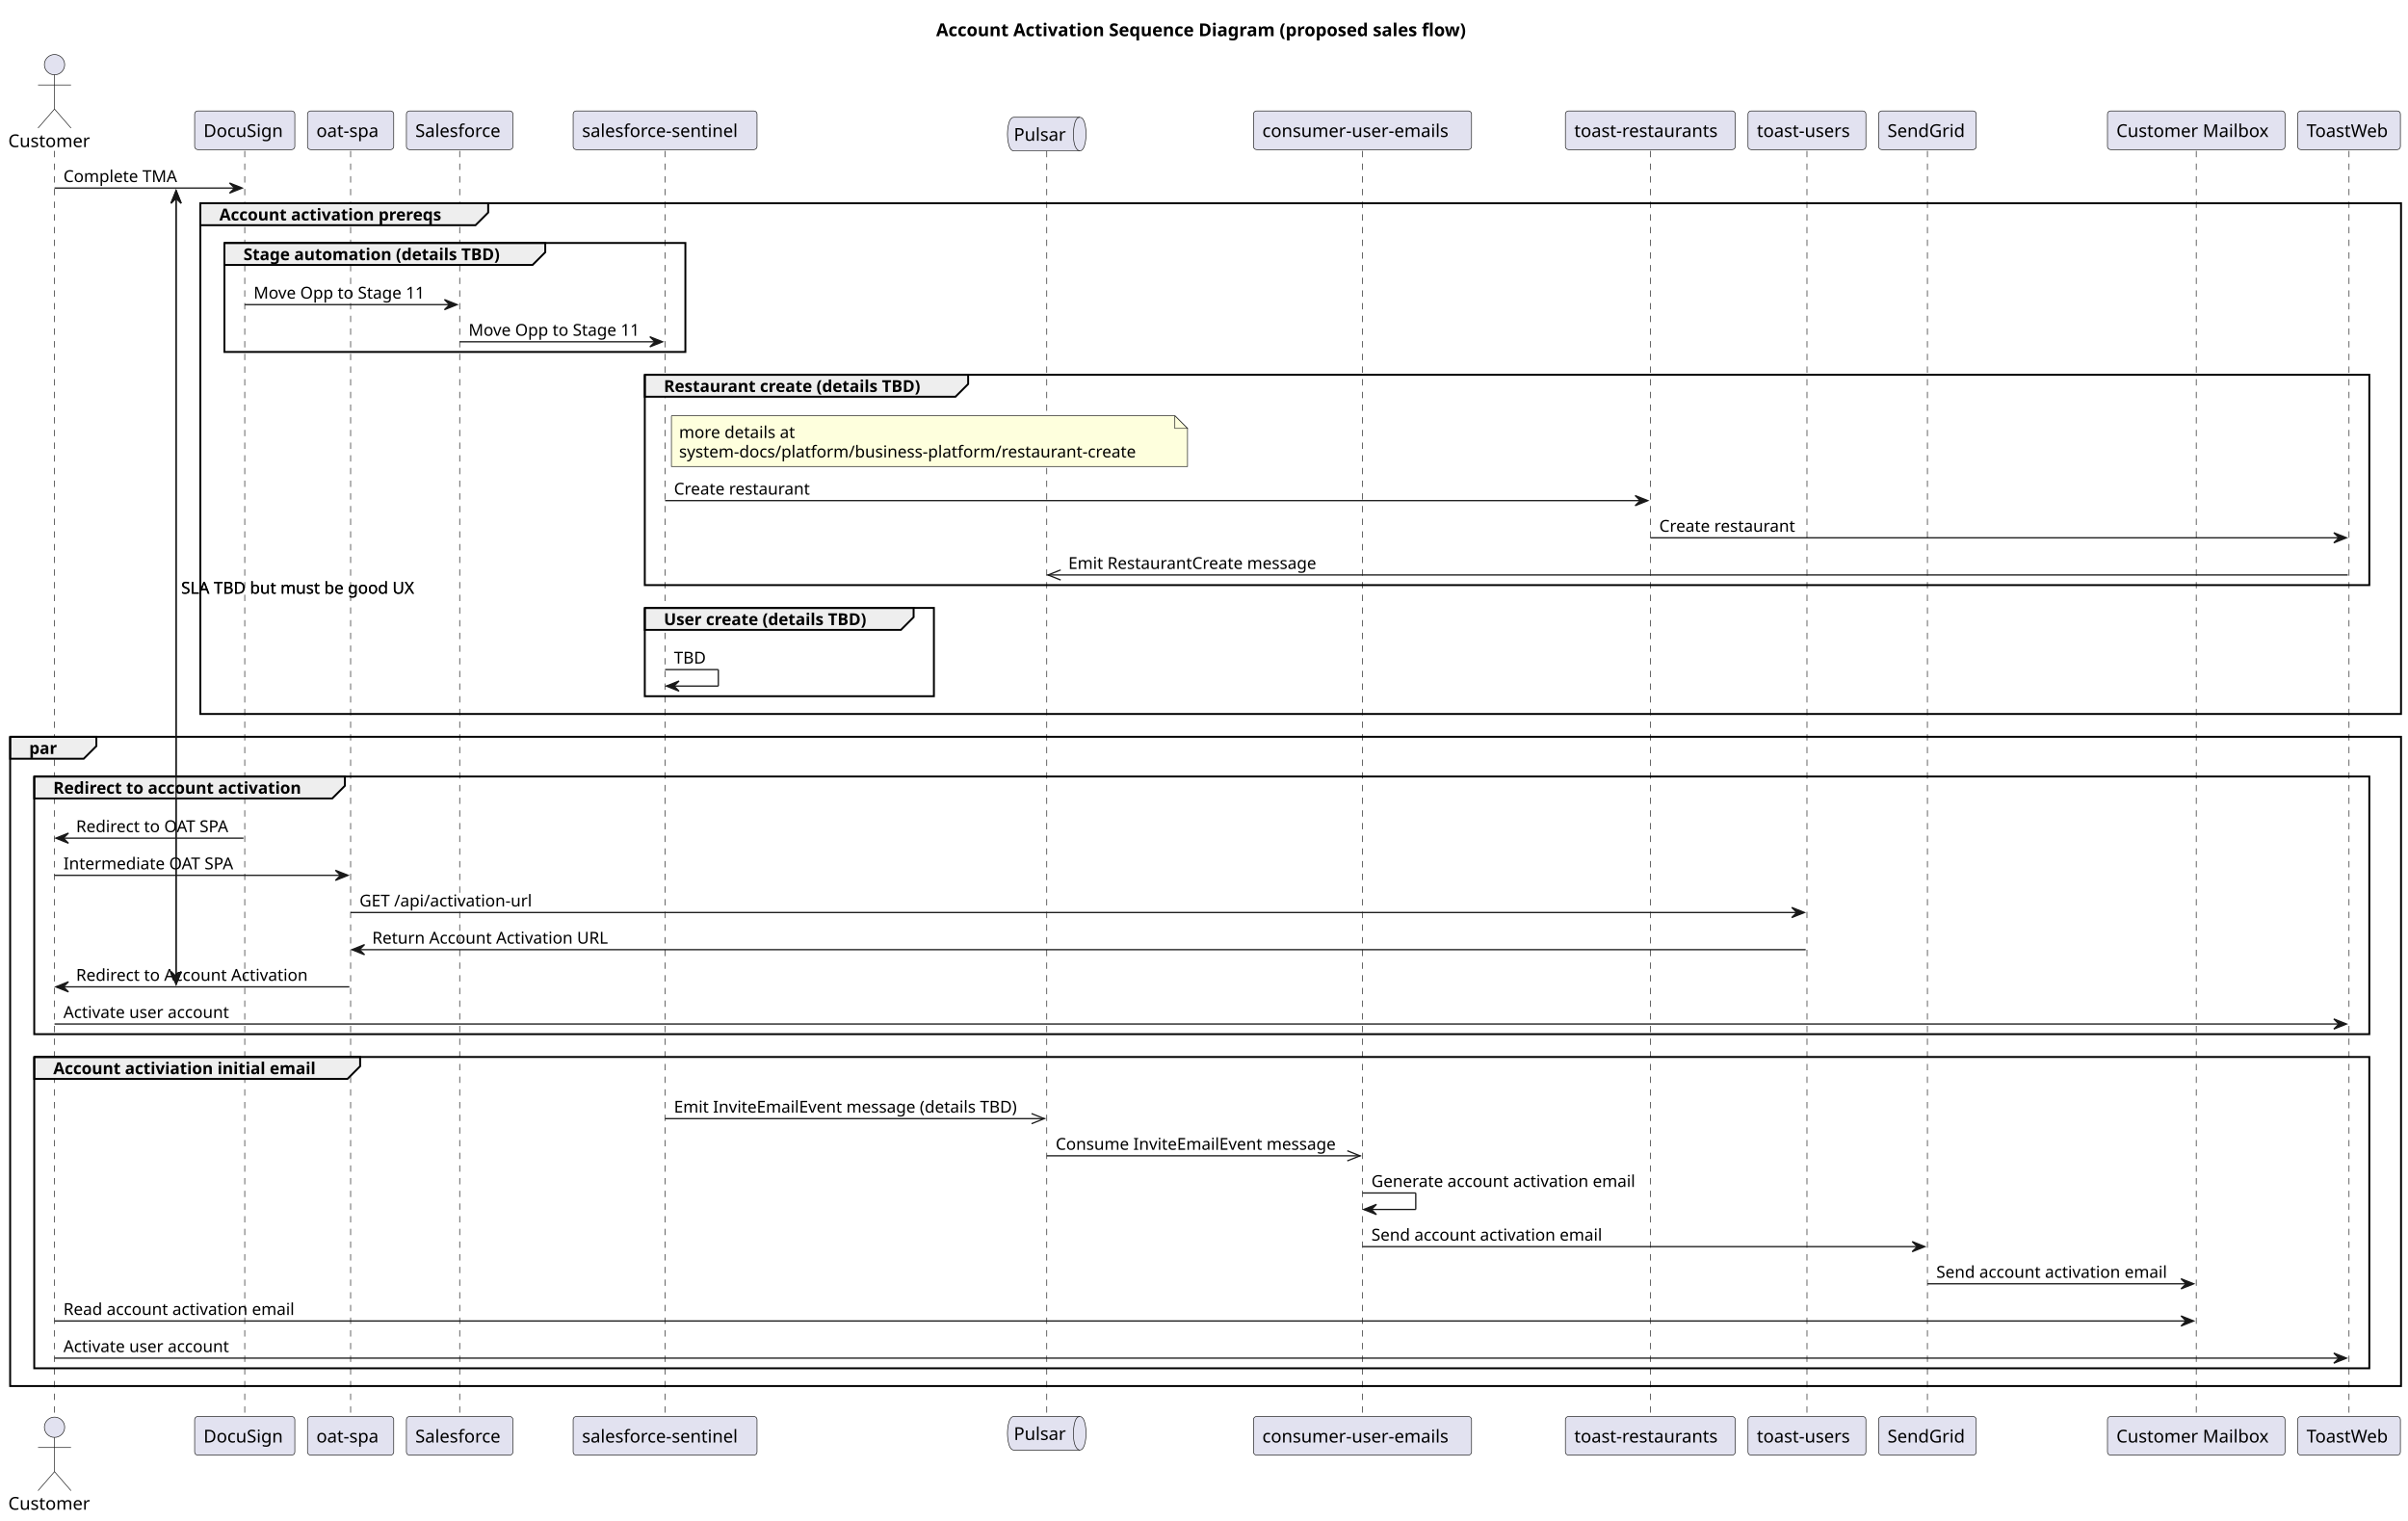
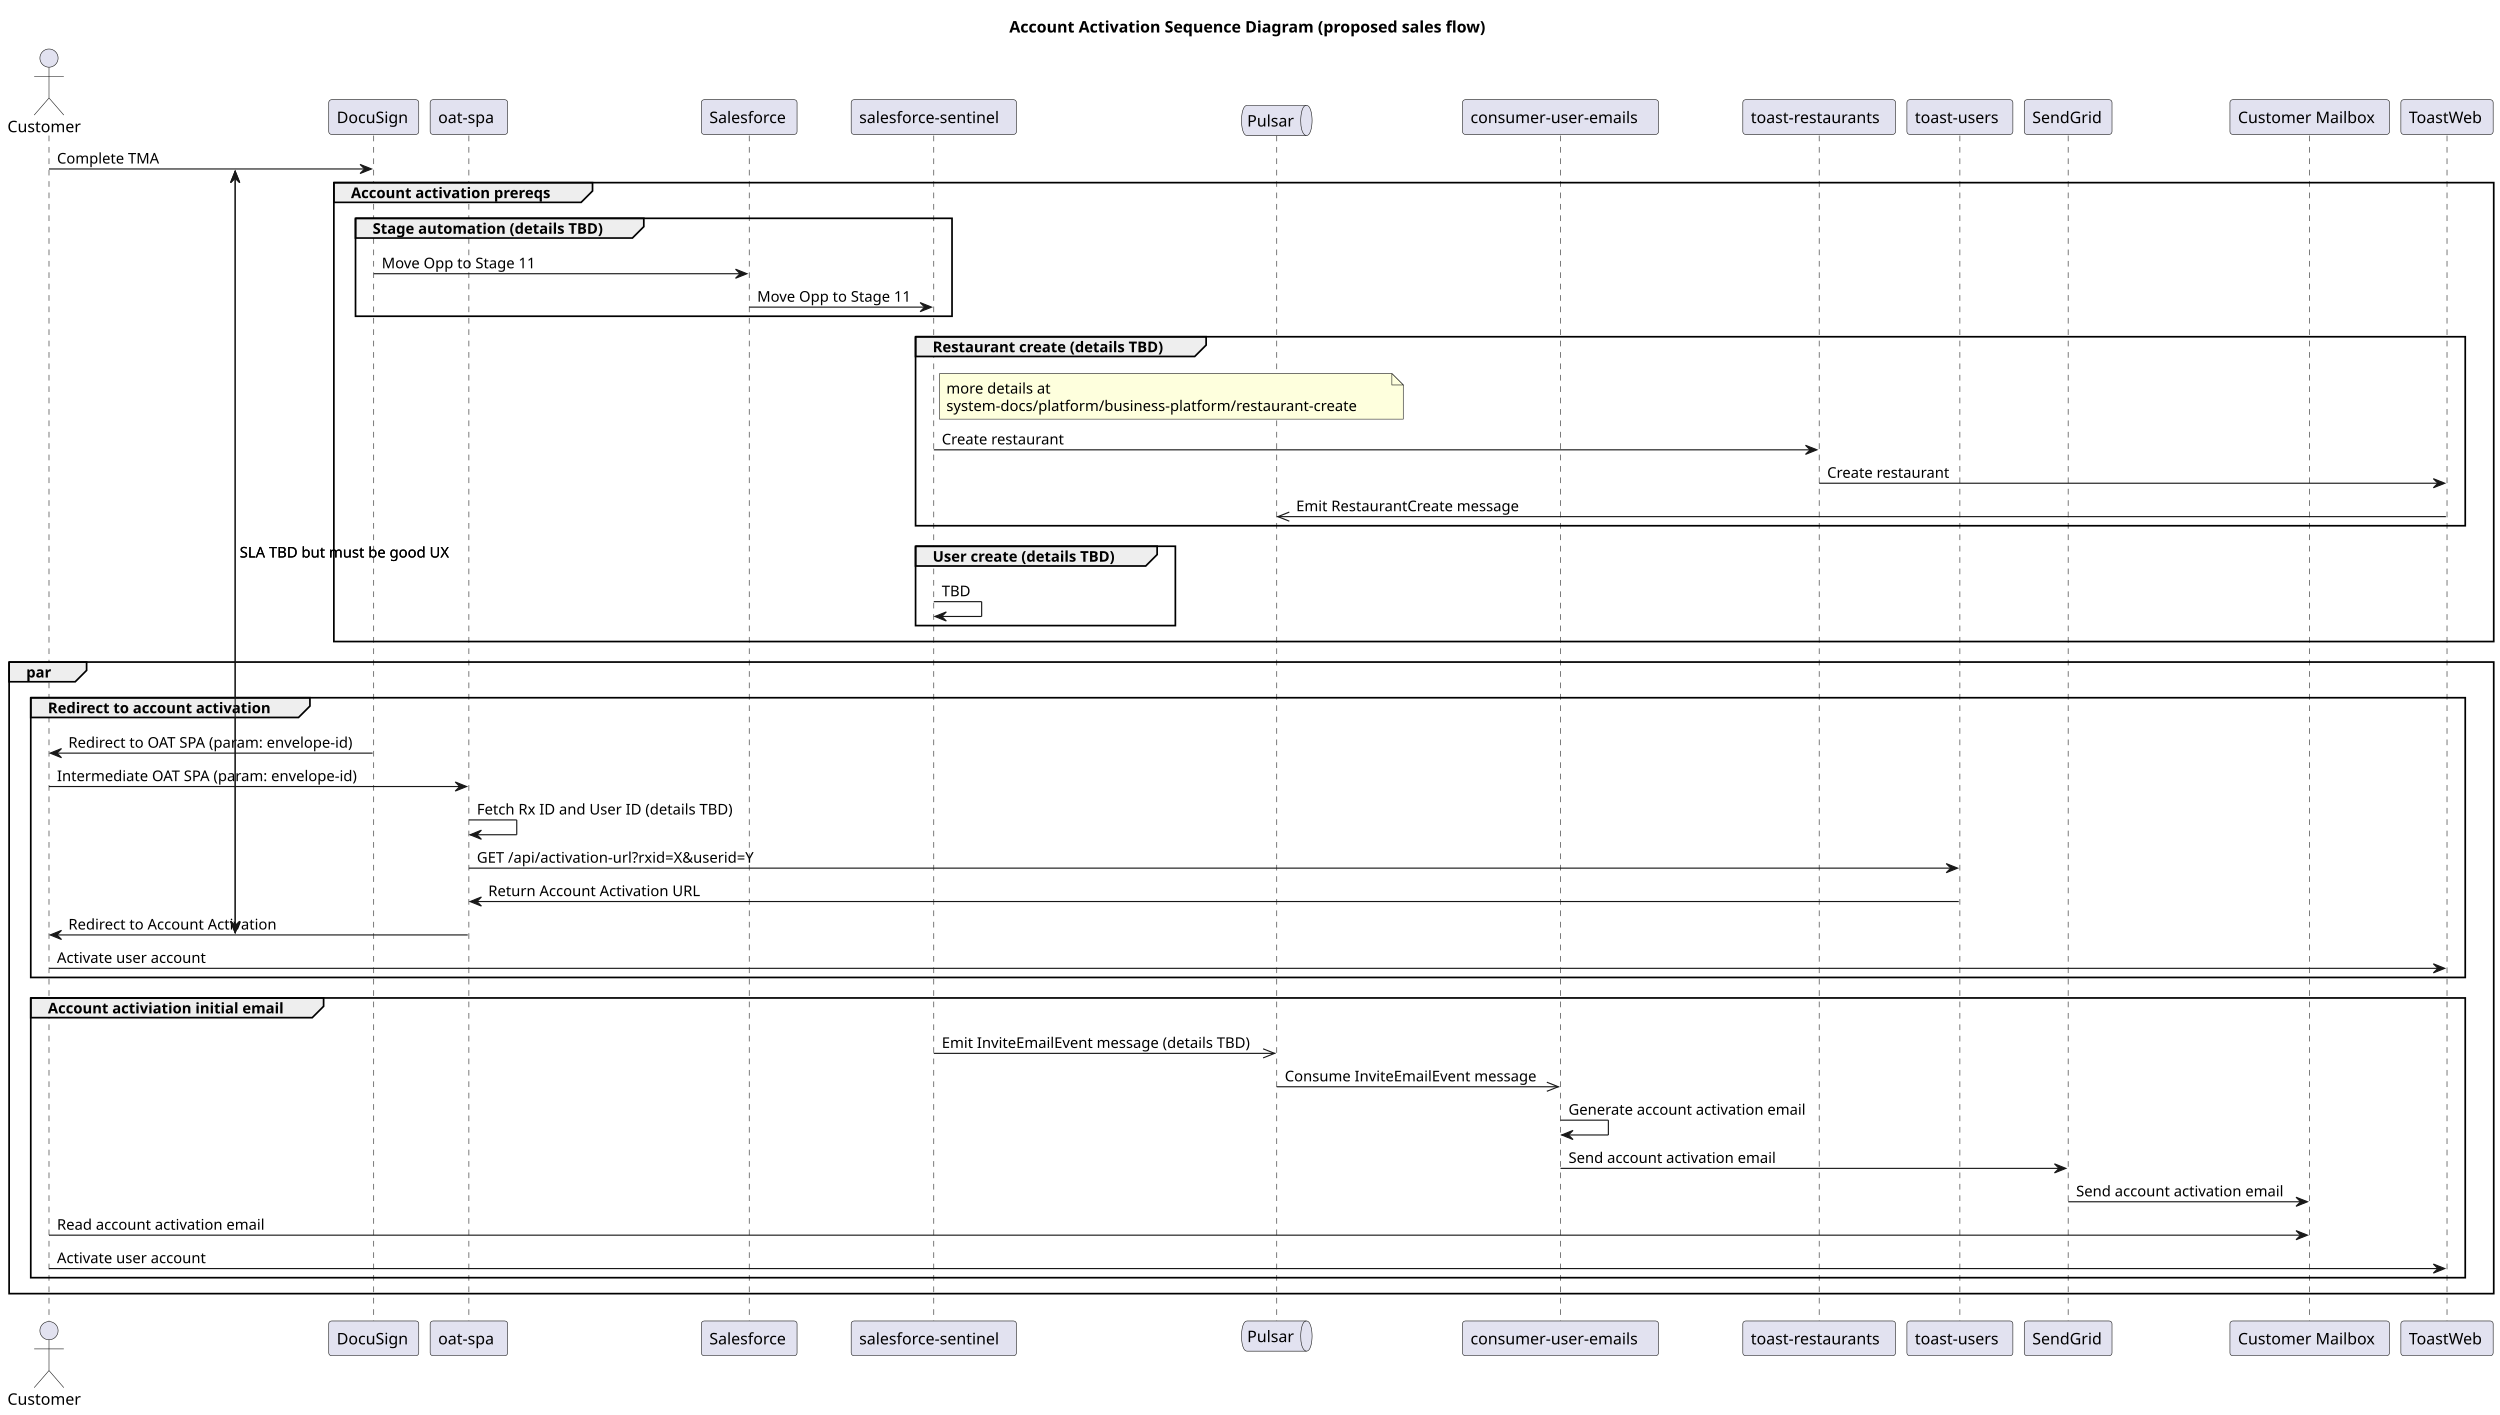
- <svg xmlns="http://www.w3.org/2000/svg" contentStyleType="text/css" height="1199px" preserveAspectRatio="none" style="width:1899px;height:1199px;background:#FFFFFF;" version="1.1" viewBox="0 0 1899 1199" width="1899px" zoomAndPan="magnify">
+ <svg xmlns="http://www.w3.org/2000/svg" contentStyleType="text/css" height="1241px" preserveAspectRatio="none" style="width:2194px;height:1241px;background:#FFFFFF;" version="1.1" viewBox="0 0 2194 1241" width="2194px" zoomAndPan="magnify">
  <defs />
  <g>
-     <text fill="#000000" font-family="sans-serif" font-size="14" font-weight="bold" lengthAdjust="spacing" textLength="433" x="738.25" y="28.535">Account Activation Sequence Diagram (proposed sales flow)</text>
-     <line style="stroke:#181818;stroke-width:1.0;" x1="138.875" x2="138.875" y1="150.287" y2="776.188" />
-     <polygon fill="#181818" points="134.875,160.287,138.875,150.287,142.875,160.287,138.875,156.287" style="stroke:#181818;stroke-width:1.0;" />
-     <polygon fill="#181818" points="134.875,766.188,138.875,776.188,142.875,766.188,138.875,770.188" style="stroke:#181818;stroke-width:1.0;" />
-     <text fill="#000000" font-family="sans-serif" font-size="13" lengthAdjust="spacing" textLength="189" x="142.875" y="468.15">SLA TBD but must be good UX</text>
-     <line style="stroke:#181818;stroke-width:0.5;stroke-dasharray:5.0,5.0;" x1="43" x2="43" y1="118.977" y2="1116.982" />
-     <line style="stroke:#181818;stroke-width:0.5;stroke-dasharray:5.0,5.0;" x1="193" x2="193" y1="118.977" y2="1116.982" />
-     <line style="stroke:#181818;stroke-width:0.5;stroke-dasharray:5.0,5.0;" x1="276.5" x2="276.5" y1="118.977" y2="1116.982" />
-     <line style="stroke:#181818;stroke-width:0.5;stroke-dasharray:5.0,5.0;" x1="362.5" x2="362.5" y1="118.977" y2="1116.982" />
-     <line style="stroke:#181818;stroke-width:0.5;stroke-dasharray:5.0,5.0;" x1="524.5" x2="524.5" y1="118.977" y2="1116.982" />
-     <line style="stroke:#181818;stroke-width:0.5;stroke-dasharray:5.0,5.0;" x1="825.5" x2="825.5" y1="118.977" y2="1116.982" />
-     <line style="stroke:#181818;stroke-width:0.5;stroke-dasharray:5.0,5.0;" x1="1074.5" x2="1074.5" y1="118.977" y2="1116.982" />
-     <line style="stroke:#181818;stroke-width:0.5;stroke-dasharray:5.0,5.0;" x1="1301.5" x2="1301.5" y1="118.977" y2="1116.982" />
-     <line style="stroke:#181818;stroke-width:0.5;stroke-dasharray:5.0,5.0;" x1="1425" x2="1425" y1="118.977" y2="1116.982" />
-     <line style="stroke:#181818;stroke-width:0.5;stroke-dasharray:5.0,5.0;" x1="1520" x2="1520" y1="118.977" y2="1116.982" />
-     <line style="stroke:#181818;stroke-width:0.5;stroke-dasharray:5.0,5.0;" x1="1732" x2="1732" y1="118.977" y2="1116.982" />
-     <line style="stroke:#181818;stroke-width:0.5;stroke-dasharray:5.0,5.0;" x1="1852.5" x2="1852.5" y1="118.977" y2="1116.982" />
+     <text fill="#000000" font-family="sans-serif" font-size="14" font-weight="bold" lengthAdjust="spacing" textLength="433" x="885.75" y="28.535">Account Activation Sequence Diagram (proposed sales flow)</text>
+     <line style="stroke:#181818;stroke-width:1.0;" x1="206.375" x2="206.375" y1="150.287" y2="818.498" />
+     <polygon fill="#181818" points="202.375,160.287,206.375,150.287,210.375,160.287,206.375,156.287" style="stroke:#181818;stroke-width:1.0;" />
+     <polygon fill="#181818" points="202.375,808.498,206.375,818.498,210.375,808.498,206.375,812.498" style="stroke:#181818;stroke-width:1.0;" />
+     <text fill="#000000" font-family="sans-serif" font-size="13" lengthAdjust="spacing" textLength="189" x="210.375" y="489.306">SLA TBD but must be good UX</text>
+     <line style="stroke:#181818;stroke-width:0.5;stroke-dasharray:5.0,5.0;" x1="43" x2="43" y1="118.977" y2="1159.293" />
+     <line style="stroke:#181818;stroke-width:0.5;stroke-dasharray:5.0,5.0;" x1="328" x2="328" y1="118.977" y2="1159.293" />
+     <line style="stroke:#181818;stroke-width:0.5;stroke-dasharray:5.0,5.0;" x1="411.5" x2="411.5" y1="118.977" y2="1159.293" />
+     <line style="stroke:#181818;stroke-width:0.5;stroke-dasharray:5.0,5.0;" x1="657.5" x2="657.5" y1="118.977" y2="1159.293" />
+     <line style="stroke:#181818;stroke-width:0.5;stroke-dasharray:5.0,5.0;" x1="819.5" x2="819.5" y1="118.977" y2="1159.293" />
+     <line style="stroke:#181818;stroke-width:0.5;stroke-dasharray:5.0,5.0;" x1="1120.5" x2="1120.5" y1="118.977" y2="1159.293" />
+     <line style="stroke:#181818;stroke-width:0.5;stroke-dasharray:5.0,5.0;" x1="1369.5" x2="1369.5" y1="118.977" y2="1159.293" />
+     <line style="stroke:#181818;stroke-width:0.5;stroke-dasharray:5.0,5.0;" x1="1596.5" x2="1596.5" y1="118.977" y2="1159.293" />
+     <line style="stroke:#181818;stroke-width:0.5;stroke-dasharray:5.0,5.0;" x1="1720" x2="1720" y1="118.977" y2="1159.293" />
+     <line style="stroke:#181818;stroke-width:0.5;stroke-dasharray:5.0,5.0;" x1="1815" x2="1815" y1="118.977" y2="1159.293" />
+     <line style="stroke:#181818;stroke-width:0.5;stroke-dasharray:5.0,5.0;" x1="2027" x2="2027" y1="118.977" y2="1159.293" />
+     <line style="stroke:#181818;stroke-width:0.5;stroke-dasharray:5.0,5.0;" x1="2147.5" x2="2147.5" y1="118.977" y2="1159.293" />
    <text fill="#000000" font-family="sans-serif" font-size="14" lengthAdjust="spacing" textLength="67" x="6.5" y="116.023">Customer</text>
    <ellipse cx="43" cy="50.988" fill="#E2E2F0" rx="8" ry="8" style="stroke:#181818;stroke-width:0.5;" />
    <path d="M43,58.988 L43,85.988 M30,66.988 L56,66.988 M43,85.988 L30,100.988 M43,85.988 L56,100.988 " fill="none" style="stroke:#181818;stroke-width:0.5;" />
-     <rect fill="#E2E2F0" height="30.488" rx="2.5" ry="2.5" style="stroke:#181818;stroke-width:0.5;" width="79" x="153.5" y="87.488" />
-     <text fill="#000000" font-family="sans-serif" font-size="14" lengthAdjust="spacing" textLength="65" x="160.5" y="108.023">DocuSign</text>
-     <rect fill="#E2E2F0" height="30.488" rx="2.5" ry="2.5" style="stroke:#181818;stroke-width:0.5;" width="68" x="242.5" y="87.488" />
-     <text fill="#000000" font-family="sans-serif" font-size="14" lengthAdjust="spacing" textLength="54" x="249.5" y="108.023">oat-spa</text>
-     <rect fill="#E2E2F0" height="30.488" rx="2.5" ry="2.5" style="stroke:#181818;stroke-width:0.5;" width="84" x="320.5" y="87.488" />
-     <text fill="#000000" font-family="sans-serif" font-size="14" lengthAdjust="spacing" textLength="70" x="327.5" y="108.023">Salesforce</text>
-     <rect fill="#E2E2F0" height="30.488" rx="2.5" ry="2.5" style="stroke:#181818;stroke-width:0.5;" width="145" x="452" y="87.488" />
-     <text fill="#000000" font-family="sans-serif" font-size="14" lengthAdjust="spacing" textLength="131" x="459" y="108.023">salesforce-sentinel</text>
-     <path d="M799.5,92.488 L851.5,92.488 C856.5,92.488 856.5,105.732 856.5,105.732 C856.5,105.732 856.5,118.977 851.5,118.977 L799.5,118.977 C794.5,118.977 794.5,105.732 794.5,105.732 C794.5,105.732 794.5,92.488 799.5,92.488 " fill="#E2E2F0" style="stroke:#181818;stroke-width:0.5;" />
-     <path d="M851.5,92.488 C846.5,92.488 846.5,105.732 846.5,105.732 C846.5,118.977 851.5,118.977 851.5,118.977 " fill="none" style="stroke:#181818;stroke-width:0.5;" />
-     <text fill="#000000" font-family="sans-serif" font-size="14" lengthAdjust="spacing" textLength="42" x="799.5" y="111.023">Pulsar</text>
-     <rect fill="#E2E2F0" height="30.488" rx="2.5" ry="2.5" style="stroke:#181818;stroke-width:0.5;" width="172" x="988.5" y="87.488" />
-     <text fill="#000000" font-family="sans-serif" font-size="14" lengthAdjust="spacing" textLength="158" x="995.5" y="108.023">consumer-user-emails</text>
-     <rect fill="#E2E2F0" height="30.488" rx="2.5" ry="2.5" style="stroke:#181818;stroke-width:0.5;" width="134" x="1234.5" y="87.488" />
-     <text fill="#000000" font-family="sans-serif" font-size="14" lengthAdjust="spacing" textLength="120" x="1241.5" y="108.023">toast-restaurants</text>
-     <rect fill="#E2E2F0" height="30.488" rx="2.5" ry="2.5" style="stroke:#181818;stroke-width:0.5;" width="93" x="1378.5" y="87.488" />
-     <text fill="#000000" font-family="sans-serif" font-size="14" lengthAdjust="spacing" textLength="79" x="1385.5" y="108.023">toast-users</text>
-     <rect fill="#E2E2F0" height="30.488" rx="2.5" ry="2.5" style="stroke:#181818;stroke-width:0.5;" width="77" x="1481.5" y="87.488" />
-     <text fill="#000000" font-family="sans-serif" font-size="14" lengthAdjust="spacing" textLength="63" x="1488.5" y="108.023">SendGrid</text>
-     <rect fill="#E2E2F0" height="30.488" rx="2.5" ry="2.5" style="stroke:#181818;stroke-width:0.5;" width="140" x="1662" y="87.488" />
-     <text fill="#000000" font-family="sans-serif" font-size="14" lengthAdjust="spacing" textLength="126" x="1669" y="108.023">Customer Mailbox</text>
-     <rect fill="#E2E2F0" height="30.488" rx="2.5" ry="2.5" style="stroke:#181818;stroke-width:0.5;" width="81" x="1812" y="87.488" />
-     <text fill="#000000" font-family="sans-serif" font-size="14" lengthAdjust="spacing" textLength="67" x="1819" y="108.023">ToastWeb</text>
-     <text fill="#000000" font-family="sans-serif" font-size="14" lengthAdjust="spacing" textLength="67" x="6.5" y="1190.518">Customer</text>
-     <ellipse cx="43" cy="1125.482" fill="#E2E2F0" rx="8" ry="8" style="stroke:#181818;stroke-width:0.5;" />
-     <path d="M43,1133.482 L43,1160.482 M30,1141.482 L56,1141.482 M43,1160.482 L30,1175.482 M43,1160.482 L56,1175.482 " fill="none" style="stroke:#181818;stroke-width:0.5;" />
-     <rect fill="#E2E2F0" height="30.488" rx="2.5" ry="2.5" style="stroke:#181818;stroke-width:0.5;" width="79" x="153.5" y="1116.982" />
-     <text fill="#000000" font-family="sans-serif" font-size="14" lengthAdjust="spacing" textLength="65" x="160.5" y="1137.518">DocuSign</text>
-     <rect fill="#E2E2F0" height="30.488" rx="2.5" ry="2.5" style="stroke:#181818;stroke-width:0.5;" width="68" x="242.5" y="1116.982" />
-     <text fill="#000000" font-family="sans-serif" font-size="14" lengthAdjust="spacing" textLength="54" x="249.5" y="1137.518">oat-spa</text>
-     <rect fill="#E2E2F0" height="30.488" rx="2.5" ry="2.5" style="stroke:#181818;stroke-width:0.5;" width="84" x="320.5" y="1116.982" />
-     <text fill="#000000" font-family="sans-serif" font-size="14" lengthAdjust="spacing" textLength="70" x="327.5" y="1137.518">Salesforce</text>
-     <rect fill="#E2E2F0" height="30.488" rx="2.5" ry="2.5" style="stroke:#181818;stroke-width:0.5;" width="145" x="452" y="1116.982" />
-     <text fill="#000000" font-family="sans-serif" font-size="14" lengthAdjust="spacing" textLength="131" x="459" y="1137.518">salesforce-sentinel</text>
-     <path d="M799.5,1116.982 L851.5,1116.982 C856.5,1116.982 856.5,1130.227 856.5,1130.227 C856.5,1130.227 856.5,1143.471 851.5,1143.471 L799.5,1143.471 C794.5,1143.471 794.5,1130.227 794.5,1130.227 C794.5,1130.227 794.5,1116.982 799.5,1116.982 " fill="#E2E2F0" style="stroke:#181818;stroke-width:0.5;" />
-     <path d="M851.5,1116.982 C846.5,1116.982 846.5,1130.227 846.5,1130.227 C846.5,1143.471 851.5,1143.471 851.5,1143.471 " fill="none" style="stroke:#181818;stroke-width:0.5;" />
-     <text fill="#000000" font-family="sans-serif" font-size="14" lengthAdjust="spacing" textLength="42" x="799.5" y="1135.518">Pulsar</text>
-     <rect fill="#E2E2F0" height="30.488" rx="2.5" ry="2.5" style="stroke:#181818;stroke-width:0.5;" width="172" x="988.5" y="1116.982" />
-     <text fill="#000000" font-family="sans-serif" font-size="14" lengthAdjust="spacing" textLength="158" x="995.5" y="1137.518">consumer-user-emails</text>
-     <rect fill="#E2E2F0" height="30.488" rx="2.5" ry="2.5" style="stroke:#181818;stroke-width:0.5;" width="134" x="1234.5" y="1116.982" />
-     <text fill="#000000" font-family="sans-serif" font-size="14" lengthAdjust="spacing" textLength="120" x="1241.5" y="1137.518">toast-restaurants</text>
-     <rect fill="#E2E2F0" height="30.488" rx="2.5" ry="2.5" style="stroke:#181818;stroke-width:0.5;" width="93" x="1378.5" y="1116.982" />
-     <text fill="#000000" font-family="sans-serif" font-size="14" lengthAdjust="spacing" textLength="79" x="1385.5" y="1137.518">toast-users</text>
-     <rect fill="#E2E2F0" height="30.488" rx="2.5" ry="2.5" style="stroke:#181818;stroke-width:0.5;" width="77" x="1481.5" y="1116.982" />
-     <text fill="#000000" font-family="sans-serif" font-size="14" lengthAdjust="spacing" textLength="63" x="1488.5" y="1137.518">SendGrid</text>
-     <rect fill="#E2E2F0" height="30.488" rx="2.5" ry="2.5" style="stroke:#181818;stroke-width:0.5;" width="140" x="1662" y="1116.982" />
-     <text fill="#000000" font-family="sans-serif" font-size="14" lengthAdjust="spacing" textLength="126" x="1669" y="1137.518">Customer Mailbox</text>
-     <rect fill="#E2E2F0" height="30.488" rx="2.5" ry="2.5" style="stroke:#181818;stroke-width:0.5;" width="81" x="1812" y="1116.982" />
-     <text fill="#000000" font-family="sans-serif" font-size="14" lengthAdjust="spacing" textLength="67" x="1819" y="1137.518">ToastWeb</text>
-     <polygon fill="#181818" points="181,144.287,191,148.287,181,152.287,185,148.287" style="stroke:#181818;stroke-width:1.0;" />
-     <line style="stroke:#181818;stroke-width:1.0;" x1="43" x2="187" y1="148.287" y2="148.287" />
+     <rect fill="#E2E2F0" height="30.488" rx="2.5" ry="2.5" style="stroke:#181818;stroke-width:0.5;" width="79" x="288.5" y="87.488" />
+     <text fill="#000000" font-family="sans-serif" font-size="14" lengthAdjust="spacing" textLength="65" x="295.5" y="108.023">DocuSign</text>
+     <rect fill="#E2E2F0" height="30.488" rx="2.5" ry="2.5" style="stroke:#181818;stroke-width:0.5;" width="68" x="377.5" y="87.488" />
+     <text fill="#000000" font-family="sans-serif" font-size="14" lengthAdjust="spacing" textLength="54" x="384.5" y="108.023">oat-spa</text>
+     <rect fill="#E2E2F0" height="30.488" rx="2.5" ry="2.5" style="stroke:#181818;stroke-width:0.5;" width="84" x="615.5" y="87.488" />
+     <text fill="#000000" font-family="sans-serif" font-size="14" lengthAdjust="spacing" textLength="70" x="622.5" y="108.023">Salesforce</text>
+     <rect fill="#E2E2F0" height="30.488" rx="2.5" ry="2.5" style="stroke:#181818;stroke-width:0.5;" width="145" x="747" y="87.488" />
+     <text fill="#000000" font-family="sans-serif" font-size="14" lengthAdjust="spacing" textLength="131" x="754" y="108.023">salesforce-sentinel</text>
+     <path d="M1094.5,92.488 L1146.5,92.488 C1151.5,92.488 1151.5,105.732 1151.5,105.732 C1151.5,105.732 1151.5,118.977 1146.5,118.977 L1094.5,118.977 C1089.5,118.977 1089.5,105.732 1089.5,105.732 C1089.5,105.732 1089.5,92.488 1094.5,92.488 " fill="#E2E2F0" style="stroke:#181818;stroke-width:0.5;" />
+     <path d="M1146.5,92.488 C1141.5,92.488 1141.5,105.732 1141.5,105.732 C1141.5,118.977 1146.5,118.977 1146.5,118.977 " fill="none" style="stroke:#181818;stroke-width:0.5;" />
+     <text fill="#000000" font-family="sans-serif" font-size="14" lengthAdjust="spacing" textLength="42" x="1094.5" y="111.023">Pulsar</text>
+     <rect fill="#E2E2F0" height="30.488" rx="2.5" ry="2.5" style="stroke:#181818;stroke-width:0.5;" width="172" x="1283.5" y="87.488" />
+     <text fill="#000000" font-family="sans-serif" font-size="14" lengthAdjust="spacing" textLength="158" x="1290.5" y="108.023">consumer-user-emails</text>
+     <rect fill="#E2E2F0" height="30.488" rx="2.5" ry="2.5" style="stroke:#181818;stroke-width:0.5;" width="134" x="1529.5" y="87.488" />
+     <text fill="#000000" font-family="sans-serif" font-size="14" lengthAdjust="spacing" textLength="120" x="1536.5" y="108.023">toast-restaurants</text>
+     <rect fill="#E2E2F0" height="30.488" rx="2.5" ry="2.5" style="stroke:#181818;stroke-width:0.5;" width="93" x="1673.5" y="87.488" />
+     <text fill="#000000" font-family="sans-serif" font-size="14" lengthAdjust="spacing" textLength="79" x="1680.5" y="108.023">toast-users</text>
+     <rect fill="#E2E2F0" height="30.488" rx="2.5" ry="2.5" style="stroke:#181818;stroke-width:0.5;" width="77" x="1776.5" y="87.488" />
+     <text fill="#000000" font-family="sans-serif" font-size="14" lengthAdjust="spacing" textLength="63" x="1783.5" y="108.023">SendGrid</text>
+     <rect fill="#E2E2F0" height="30.488" rx="2.5" ry="2.5" style="stroke:#181818;stroke-width:0.5;" width="140" x="1957" y="87.488" />
+     <text fill="#000000" font-family="sans-serif" font-size="14" lengthAdjust="spacing" textLength="126" x="1964" y="108.023">Customer Mailbox</text>
+     <rect fill="#E2E2F0" height="30.488" rx="2.5" ry="2.5" style="stroke:#181818;stroke-width:0.5;" width="81" x="2107" y="87.488" />
+     <text fill="#000000" font-family="sans-serif" font-size="14" lengthAdjust="spacing" textLength="67" x="2114" y="108.023">ToastWeb</text>
+     <text fill="#000000" font-family="sans-serif" font-size="14" lengthAdjust="spacing" textLength="67" x="6.5" y="1232.828">Customer</text>
+     <ellipse cx="43" cy="1167.793" fill="#E2E2F0" rx="8" ry="8" style="stroke:#181818;stroke-width:0.5;" />
+     <path d="M43,1175.793 L43,1202.793 M30,1183.793 L56,1183.793 M43,1202.793 L30,1217.793 M43,1202.793 L56,1217.793 " fill="none" style="stroke:#181818;stroke-width:0.5;" />
+     <rect fill="#E2E2F0" height="30.488" rx="2.5" ry="2.5" style="stroke:#181818;stroke-width:0.5;" width="79" x="288.5" y="1159.293" />
+     <text fill="#000000" font-family="sans-serif" font-size="14" lengthAdjust="spacing" textLength="65" x="295.5" y="1179.828">DocuSign</text>
+     <rect fill="#E2E2F0" height="30.488" rx="2.5" ry="2.5" style="stroke:#181818;stroke-width:0.5;" width="68" x="377.5" y="1159.293" />
+     <text fill="#000000" font-family="sans-serif" font-size="14" lengthAdjust="spacing" textLength="54" x="384.5" y="1179.828">oat-spa</text>
+     <rect fill="#E2E2F0" height="30.488" rx="2.5" ry="2.5" style="stroke:#181818;stroke-width:0.5;" width="84" x="615.5" y="1159.293" />
+     <text fill="#000000" font-family="sans-serif" font-size="14" lengthAdjust="spacing" textLength="70" x="622.5" y="1179.828">Salesforce</text>
+     <rect fill="#E2E2F0" height="30.488" rx="2.5" ry="2.5" style="stroke:#181818;stroke-width:0.5;" width="145" x="747" y="1159.293" />
+     <text fill="#000000" font-family="sans-serif" font-size="14" lengthAdjust="spacing" textLength="131" x="754" y="1179.828">salesforce-sentinel</text>
+     <path d="M1094.5,1159.293 L1146.5,1159.293 C1151.5,1159.293 1151.5,1172.537 1151.5,1172.537 C1151.5,1172.537 1151.5,1185.781 1146.5,1185.781 L1094.5,1185.781 C1089.5,1185.781 1089.5,1172.537 1089.5,1172.537 C1089.5,1172.537 1089.5,1159.293 1094.5,1159.293 " fill="#E2E2F0" style="stroke:#181818;stroke-width:0.5;" />
+     <path d="M1146.5,1159.293 C1141.5,1159.293 1141.5,1172.537 1141.5,1172.537 C1141.5,1185.781 1146.5,1185.781 1146.5,1185.781 " fill="none" style="stroke:#181818;stroke-width:0.5;" />
+     <text fill="#000000" font-family="sans-serif" font-size="14" lengthAdjust="spacing" textLength="42" x="1094.5" y="1177.828">Pulsar</text>
+     <rect fill="#E2E2F0" height="30.488" rx="2.5" ry="2.5" style="stroke:#181818;stroke-width:0.5;" width="172" x="1283.5" y="1159.293" />
+     <text fill="#000000" font-family="sans-serif" font-size="14" lengthAdjust="spacing" textLength="158" x="1290.5" y="1179.828">consumer-user-emails</text>
+     <rect fill="#E2E2F0" height="30.488" rx="2.5" ry="2.5" style="stroke:#181818;stroke-width:0.5;" width="134" x="1529.5" y="1159.293" />
+     <text fill="#000000" font-family="sans-serif" font-size="14" lengthAdjust="spacing" textLength="120" x="1536.5" y="1179.828">toast-restaurants</text>
+     <rect fill="#E2E2F0" height="30.488" rx="2.5" ry="2.5" style="stroke:#181818;stroke-width:0.5;" width="93" x="1673.5" y="1159.293" />
+     <text fill="#000000" font-family="sans-serif" font-size="14" lengthAdjust="spacing" textLength="79" x="1680.5" y="1179.828">toast-users</text>
+     <rect fill="#E2E2F0" height="30.488" rx="2.5" ry="2.5" style="stroke:#181818;stroke-width:0.5;" width="77" x="1776.5" y="1159.293" />
+     <text fill="#000000" font-family="sans-serif" font-size="14" lengthAdjust="spacing" textLength="63" x="1783.5" y="1179.828">SendGrid</text>
+     <rect fill="#E2E2F0" height="30.488" rx="2.5" ry="2.5" style="stroke:#181818;stroke-width:0.5;" width="140" x="1957" y="1159.293" />
+     <text fill="#000000" font-family="sans-serif" font-size="14" lengthAdjust="spacing" textLength="126" x="1964" y="1179.828">Customer Mailbox</text>
+     <rect fill="#E2E2F0" height="30.488" rx="2.5" ry="2.5" style="stroke:#181818;stroke-width:0.5;" width="81" x="2107" y="1159.293" />
+     <text fill="#000000" font-family="sans-serif" font-size="14" lengthAdjust="spacing" textLength="67" x="2114" y="1179.828">ToastWeb</text>
+     <polygon fill="#181818" points="316,144.287,326,148.287,316,152.287,320,148.287" style="stroke:#181818;stroke-width:1.0;" />
+     <line style="stroke:#181818;stroke-width:1.0;" x1="43" x2="322" y1="148.287" y2="148.287" />
    <text fill="#000000" font-family="sans-serif" font-size="13" lengthAdjust="spacing" textLength="92" x="50" y="143.545">Complete TMA</text>
-     <path d="M158,160.287 L385,160.287 L385,167.598 L375,177.598 L158,177.598 L158,160.287 " fill="#EEEEEE" style="stroke:#000000;stroke-width:1.5;" />
-     <rect fill="none" height="402.727" style="stroke:#000000;stroke-width:1.5;" width="1735.5" x="158" y="160.287" />
-     <text fill="#000000" font-family="sans-serif" font-size="13" font-weight="bold" lengthAdjust="spacing" textLength="182" x="173" y="173.856">Account activation prereqs</text>
-     <path d="M177,191.598 L430,191.598 L430,198.908 L420,208.908 L177,208.908 L177,191.598 " fill="#EEEEEE" style="stroke:#000000;stroke-width:1.5;" />
-     <rect fill="none" height="85.932" style="stroke:#000000;stroke-width:1.5;" width="363.5" x="177" y="191.598" />
-     <text fill="#000000" font-family="sans-serif" font-size="13" font-weight="bold" lengthAdjust="spacing" textLength="208" x="192" y="205.166">Stage automation (details TBD)</text>
-     <polygon fill="#181818" points="350.5,236.219,360.5,240.219,350.5,244.219,354.5,240.219" style="stroke:#181818;stroke-width:1.0;" />
-     <line style="stroke:#181818;stroke-width:1.0;" x1="193" x2="356.5" y1="240.219" y2="240.219" />
-     <text fill="#000000" font-family="sans-serif" font-size="13" lengthAdjust="spacing" textLength="138" x="200" y="235.477">Move Opp to Stage 11</text>
-     <polygon fill="#181818" points="512.5,265.529,522.5,269.529,512.5,273.529,516.5,269.529" style="stroke:#181818;stroke-width:1.0;" />
-     <line style="stroke:#181818;stroke-width:1.0;" x1="362.5" x2="518.5" y1="269.529" y2="269.529" />
-     <text fill="#000000" font-family="sans-serif" font-size="13" lengthAdjust="spacing" textLength="138" x="369.5" y="264.787">Move Opp to Stage 11</text>
-     <path d="M508.5,295.529 L763.5,295.529 L763.5,302.84 L753.5,312.84 L508.5,312.84 L508.5,295.529 " fill="#EEEEEE" style="stroke:#000000;stroke-width:1.5;" />
-     <rect fill="none" height="165.863" style="stroke:#000000;stroke-width:1.5;" width="1360" x="508.5" y="295.529" />
-     <text fill="#000000" font-family="sans-serif" font-size="13" font-weight="bold" lengthAdjust="spacing" textLength="210" x="523.5" y="309.098">Restaurant create (details TBD)</text>
-     <path d="M529.5,327.84 L529.5,367.84 L936.5,367.84 L936.5,337.84 L926.5,327.84 L529.5,327.84 " fill="#FEFFDD" style="stroke:#181818;stroke-width:0.5;" />
-     <path d="M926.5,327.84 L926.5,337.84 L936.5,337.84 L926.5,327.84 " fill="#FEFFDD" style="stroke:#181818;stroke-width:0.5;" />
-     <text fill="#000000" font-family="sans-serif" font-size="13" lengthAdjust="spacing" textLength="94" x="535.5" y="345.408">more details at</text>
-     <text fill="#000000" font-family="sans-serif" font-size="13" lengthAdjust="spacing" textLength="386" x="535.5" y="360.719">system-docs/platform/business-platform/restaurant-create</text>
-     <polygon fill="#181818" points="1289.5,390.772,1299.5,394.772,1289.5,398.772,1293.5,394.772" style="stroke:#181818;stroke-width:1.0;" />
-     <line style="stroke:#181818;stroke-width:1.0;" x1="524.5" x2="1295.5" y1="394.772" y2="394.772" />
-     <text fill="#000000" font-family="sans-serif" font-size="13" lengthAdjust="spacing" textLength="108" x="531.5" y="390.029">Create restaurant</text>
-     <polygon fill="#181818" points="1840.5,420.082,1850.5,424.082,1840.5,428.082,1844.5,424.082" style="stroke:#181818;stroke-width:1.0;" />
-     <line style="stroke:#181818;stroke-width:1.0;" x1="1301.5" x2="1846.5" y1="424.082" y2="424.082" />
-     <text fill="#000000" font-family="sans-serif" font-size="13" lengthAdjust="spacing" textLength="108" x="1308.5" y="419.34">Create restaurant</text>
-     <line style="stroke:#181818;stroke-width:1.0;" x1="826.5" x2="836.5" y1="453.393" y2="449.393" />
-     <line style="stroke:#181818;stroke-width:1.0;" x1="826.5" x2="836.5" y1="453.393" y2="457.393" />
-     <line style="stroke:#181818;stroke-width:1.0;" x1="825.5" x2="1851.5" y1="453.393" y2="453.393" />
-     <text fill="#000000" font-family="sans-serif" font-size="13" lengthAdjust="spacing" textLength="198" x="842.5" y="448.65">Emit RestaurantCreate message</text>
-     <path d="M508.5,479.393 L720.5,479.393 L720.5,486.703 L710.5,496.703 L508.5,496.703 L508.5,479.393 " fill="#EEEEEE" style="stroke:#000000;stroke-width:1.5;" />
-     <rect fill="none" height="69.621" style="stroke:#000000;stroke-width:1.5;" width="228" x="508.5" y="479.393" />
-     <text fill="#000000" font-family="sans-serif" font-size="13" font-weight="bold" lengthAdjust="spacing" textLength="167" x="523.5" y="492.961">User create (details TBD)</text>
-     <line style="stroke:#181818;stroke-width:1.0;" x1="524.5" x2="566.5" y1="528.014" y2="528.014" />
-     <line style="stroke:#181818;stroke-width:1.0;" x1="566.5" x2="566.5" y1="528.014" y2="541.014" />
-     <line style="stroke:#181818;stroke-width:1.0;" x1="525.5" x2="566.5" y1="541.014" y2="541.014" />
-     <polygon fill="#181818" points="535.5,537.014,525.5,541.014,535.5,545.014,531.5,541.014" style="stroke:#181818;stroke-width:1.0;" />
-     <text fill="#000000" font-family="sans-serif" font-size="13" lengthAdjust="spacing" textLength="25" x="531.5" y="523.271">TBD</text>
+     <path d="M293,160.287 L520,160.287 L520,167.598 L510,177.598 L293,177.598 L293,160.287 " fill="#EEEEEE" style="stroke:#000000;stroke-width:1.5;" />
+     <rect fill="none" height="402.727" style="stroke:#000000;stroke-width:1.5;" width="1895.5" x="293" y="160.287" />
+     <text fill="#000000" font-family="sans-serif" font-size="13" font-weight="bold" lengthAdjust="spacing" textLength="182" x="308" y="173.856">Account activation prereqs</text>
+     <path d="M312,191.598 L565,191.598 L565,198.908 L555,208.908 L312,208.908 L312,191.598 " fill="#EEEEEE" style="stroke:#000000;stroke-width:1.5;" />
+     <rect fill="none" height="85.932" style="stroke:#000000;stroke-width:1.5;" width="523.5" x="312" y="191.598" />
+     <text fill="#000000" font-family="sans-serif" font-size="13" font-weight="bold" lengthAdjust="spacing" textLength="208" x="327" y="205.166">Stage automation (details TBD)</text>
+     <polygon fill="#181818" points="645.5,236.219,655.5,240.219,645.5,244.219,649.5,240.219" style="stroke:#181818;stroke-width:1.0;" />
+     <line style="stroke:#181818;stroke-width:1.0;" x1="328" x2="651.5" y1="240.219" y2="240.219" />
+     <text fill="#000000" font-family="sans-serif" font-size="13" lengthAdjust="spacing" textLength="138" x="335" y="235.477">Move Opp to Stage 11</text>
+     <polygon fill="#181818" points="807.5,265.529,817.5,269.529,807.5,273.529,811.5,269.529" style="stroke:#181818;stroke-width:1.0;" />
+     <line style="stroke:#181818;stroke-width:1.0;" x1="657.5" x2="813.5" y1="269.529" y2="269.529" />
+     <text fill="#000000" font-family="sans-serif" font-size="13" lengthAdjust="spacing" textLength="138" x="664.5" y="264.787">Move Opp to Stage 11</text>
+     <path d="M803.5,295.529 L1058.5,295.529 L1058.5,302.84 L1048.5,312.84 L803.5,312.84 L803.5,295.529 " fill="#EEEEEE" style="stroke:#000000;stroke-width:1.5;" />
+     <rect fill="none" height="165.863" style="stroke:#000000;stroke-width:1.5;" width="1360" x="803.5" y="295.529" />
+     <text fill="#000000" font-family="sans-serif" font-size="13" font-weight="bold" lengthAdjust="spacing" textLength="210" x="818.5" y="309.098">Restaurant create (details TBD)</text>
+     <path d="M824.5,327.84 L824.5,367.84 L1231.5,367.84 L1231.5,337.84 L1221.5,327.84 L824.5,327.84 " fill="#FEFFDD" style="stroke:#181818;stroke-width:0.5;" />
+     <path d="M1221.5,327.84 L1221.5,337.84 L1231.5,337.84 L1221.5,327.84 " fill="#FEFFDD" style="stroke:#181818;stroke-width:0.5;" />
+     <text fill="#000000" font-family="sans-serif" font-size="13" lengthAdjust="spacing" textLength="94" x="830.5" y="345.408">more details at</text>
+     <text fill="#000000" font-family="sans-serif" font-size="13" lengthAdjust="spacing" textLength="386" x="830.5" y="360.719">system-docs/platform/business-platform/restaurant-create</text>
+     <polygon fill="#181818" points="1584.5,390.772,1594.5,394.772,1584.5,398.772,1588.5,394.772" style="stroke:#181818;stroke-width:1.0;" />
+     <line style="stroke:#181818;stroke-width:1.0;" x1="819.5" x2="1590.5" y1="394.772" y2="394.772" />
+     <text fill="#000000" font-family="sans-serif" font-size="13" lengthAdjust="spacing" textLength="108" x="826.5" y="390.029">Create restaurant</text>
+     <polygon fill="#181818" points="2135.5,420.082,2145.5,424.082,2135.5,428.082,2139.5,424.082" style="stroke:#181818;stroke-width:1.0;" />
+     <line style="stroke:#181818;stroke-width:1.0;" x1="1596.5" x2="2141.5" y1="424.082" y2="424.082" />
+     <text fill="#000000" font-family="sans-serif" font-size="13" lengthAdjust="spacing" textLength="108" x="1603.5" y="419.34">Create restaurant</text>
+     <line style="stroke:#181818;stroke-width:1.0;" x1="1121.5" x2="1131.5" y1="453.393" y2="449.393" />
+     <line style="stroke:#181818;stroke-width:1.0;" x1="1121.5" x2="1131.5" y1="453.393" y2="457.393" />
+     <line style="stroke:#181818;stroke-width:1.0;" x1="1120.5" x2="2146.5" y1="453.393" y2="453.393" />
+     <text fill="#000000" font-family="sans-serif" font-size="13" lengthAdjust="spacing" textLength="198" x="1137.5" y="448.65">Emit RestaurantCreate message</text>
+     <path d="M803.5,479.393 L1015.5,479.393 L1015.5,486.703 L1005.5,496.703 L803.5,496.703 L803.5,479.393 " fill="#EEEEEE" style="stroke:#000000;stroke-width:1.5;" />
+     <rect fill="none" height="69.621" style="stroke:#000000;stroke-width:1.5;" width="228" x="803.5" y="479.393" />
+     <text fill="#000000" font-family="sans-serif" font-size="13" font-weight="bold" lengthAdjust="spacing" textLength="167" x="818.5" y="492.961">User create (details TBD)</text>
+     <line style="stroke:#181818;stroke-width:1.0;" x1="819.5" x2="861.5" y1="528.014" y2="528.014" />
+     <line style="stroke:#181818;stroke-width:1.0;" x1="861.5" x2="861.5" y1="528.014" y2="541.014" />
+     <line style="stroke:#181818;stroke-width:1.0;" x1="820.5" x2="861.5" y1="541.014" y2="541.014" />
+     <polygon fill="#181818" points="830.5,537.014,820.5,541.014,830.5,545.014,826.5,541.014" style="stroke:#181818;stroke-width:1.0;" />
+     <text fill="#000000" font-family="sans-serif" font-size="13" lengthAdjust="spacing" textLength="25" x="826.5" y="523.271">TBD</text>
    <path d="M8,581.014 L76,581.014 L76,588.324 L66,598.324 L8,598.324 L8,581.014 " fill="#EEEEEE" style="stroke:#000000;stroke-width:1.5;" />
-     <rect fill="none" height="511.969" style="stroke:#000000;stroke-width:1.5;" width="1885.5" x="8" y="581.014" />
+     <rect fill="none" height="554.279" style="stroke:#000000;stroke-width:1.5;" width="2180.5" x="8" y="581.014" />
    <text fill="#000000" font-family="sans-serif" font-size="13" font-weight="bold" lengthAdjust="spacing" textLength="23" x="23" y="594.582">par</text>
    <path d="M27,612.324 L272,612.324 L272,619.635 L262,629.635 L27,629.635 L27,612.324 " fill="#EEEEEE" style="stroke:#000000;stroke-width:1.5;" />
-     <rect fill="none" height="203.174" style="stroke:#000000;stroke-width:1.5;" width="1841.5" x="27" y="612.324" />
+     <rect fill="none" height="245.484" style="stroke:#000000;stroke-width:1.5;" width="2136.5" x="27" y="612.324" />
    <text fill="#000000" font-family="sans-serif" font-size="13" font-weight="bold" lengthAdjust="spacing" textLength="200" x="42" y="625.893">Redirect to account activation</text>
    <polygon fill="#181818" points="54,656.945,44,660.945,54,664.945,50,660.945" style="stroke:#181818;stroke-width:1.0;" />
-     <line style="stroke:#181818;stroke-width:1.0;" x1="48" x2="192" y1="660.945" y2="660.945" />
-     <text fill="#000000" font-family="sans-serif" font-size="13" lengthAdjust="spacing" textLength="126" x="60" y="656.203">Redirect to OAT SPA</text>
-     <polygon fill="#181818" points="264.5,686.256,274.5,690.256,264.5,694.256,268.5,690.256" style="stroke:#181818;stroke-width:1.0;" />
-     <line style="stroke:#181818;stroke-width:1.0;" x1="43" x2="270.5" y1="690.256" y2="690.256" />
-     <text fill="#000000" font-family="sans-serif" font-size="13" lengthAdjust="spacing" textLength="137" x="50" y="685.514">Intermediate OAT SPA</text>
-     <polygon fill="#181818" points="1413,715.566,1423,719.566,1413,723.566,1417,719.566" style="stroke:#181818;stroke-width:1.0;" />
-     <line style="stroke:#181818;stroke-width:1.0;" x1="276.5" x2="1419" y1="719.566" y2="719.566" />
-     <text fill="#000000" font-family="sans-serif" font-size="13" lengthAdjust="spacing" textLength="148" x="283.5" y="714.824">GET /api/activation-url</text>
-     <polygon fill="#181818" points="287.5,744.877,277.5,748.877,287.5,752.877,283.5,748.877" style="stroke:#181818;stroke-width:1.0;" />
-     <line style="stroke:#181818;stroke-width:1.0;" x1="281.5" x2="1424" y1="748.877" y2="748.877" />
-     <text fill="#000000" font-family="sans-serif" font-size="13" lengthAdjust="spacing" textLength="193" x="293.5" y="744.135">Return Account Activation URL</text>
-     <polygon fill="#181818" points="54,774.188,44,778.188,54,782.188,50,778.188" style="stroke:#181818;stroke-width:1.0;" />
-     <line style="stroke:#181818;stroke-width:1.0;" x1="48" x2="275.5" y1="778.188" y2="778.188" />
-     <text fill="#000000" font-family="sans-serif" font-size="13" lengthAdjust="spacing" textLength="192" x="60" y="773.445">Redirect to Account Activation</text>
-     <polygon fill="#181818" points="1840.5,803.498,1850.5,807.498,1840.5,811.498,1844.5,807.498" style="stroke:#181818;stroke-width:1.0;" />
-     <line style="stroke:#181818;stroke-width:1.0;" x1="43" x2="1846.5" y1="807.498" y2="807.498" />
-     <text fill="#000000" font-family="sans-serif" font-size="13" lengthAdjust="spacing" textLength="136" x="50" y="802.756">Activate user account</text>
-     <path d="M27,833.498 L284,833.498 L284,840.809 L274,850.809 L27,850.809 L27,833.498 " fill="#EEEEEE" style="stroke:#000000;stroke-width:1.5;" />
-     <rect fill="none" height="245.484" style="stroke:#000000;stroke-width:1.5;" width="1841.5" x="27" y="833.498" />
-     <text fill="#000000" font-family="sans-serif" font-size="13" font-weight="bold" lengthAdjust="spacing" textLength="212" x="42" y="847.066">Account activiation initial email</text>
-     <line style="stroke:#181818;stroke-width:1.0;" x1="823.5" x2="813.5" y1="882.119" y2="878.119" />
-     <line style="stroke:#181818;stroke-width:1.0;" x1="823.5" x2="813.5" y1="882.119" y2="886.119" />
-     <line style="stroke:#181818;stroke-width:1.0;" x1="524.5" x2="824.5" y1="882.119" y2="882.119" />
-     <text fill="#000000" font-family="sans-serif" font-size="13" lengthAdjust="spacing" textLength="277" x="531.5" y="877.377">Emit InviteEmailEvent message (details TBD)</text>
-     <line style="stroke:#181818;stroke-width:1.0;" x1="1072.5" x2="1062.5" y1="911.43" y2="907.43" />
-     <line style="stroke:#181818;stroke-width:1.0;" x1="1072.5" x2="1062.5" y1="911.43" y2="915.43" />
-     <line style="stroke:#181818;stroke-width:1.0;" x1="825.5" x2="1073.5" y1="911.43" y2="911.43" />
-     <text fill="#000000" font-family="sans-serif" font-size="13" lengthAdjust="spacing" textLength="225" x="832.5" y="906.688">Consume InviteEmailEvent message</text>
-     <line style="stroke:#181818;stroke-width:1.0;" x1="1074.5" x2="1116.5" y1="940.74" y2="940.74" />
-     <line style="stroke:#181818;stroke-width:1.0;" x1="1116.5" x2="1116.5" y1="940.74" y2="953.74" />
-     <line style="stroke:#181818;stroke-width:1.0;" x1="1075.5" x2="1116.5" y1="953.74" y2="953.74" />
-     <polygon fill="#181818" points="1085.5,949.74,1075.5,953.74,1085.5,957.74,1081.5,953.74" style="stroke:#181818;stroke-width:1.0;" />
-     <text fill="#000000" font-family="sans-serif" font-size="13" lengthAdjust="spacing" textLength="213" x="1081.5" y="935.998">Generate account activation email</text>
-     <polygon fill="#181818" points="1508,979.051,1518,983.051,1508,987.051,1512,983.051" style="stroke:#181818;stroke-width:1.0;" />
-     <line style="stroke:#181818;stroke-width:1.0;" x1="1074.5" x2="1514" y1="983.051" y2="983.051" />
-     <text fill="#000000" font-family="sans-serif" font-size="13" lengthAdjust="spacing" textLength="188" x="1081.5" y="978.309">Send account activation email</text>
-     <polygon fill="#181818" points="1720,1008.361,1730,1012.361,1720,1016.361,1724,1012.361" style="stroke:#181818;stroke-width:1.0;" />
-     <line style="stroke:#181818;stroke-width:1.0;" x1="1520" x2="1726" y1="1012.361" y2="1012.361" />
-     <text fill="#000000" font-family="sans-serif" font-size="13" lengthAdjust="spacing" textLength="188" x="1527" y="1007.619">Send account activation email</text>
-     <polygon fill="#181818" points="1720,1037.672,1730,1041.672,1720,1045.672,1724,1041.672" style="stroke:#181818;stroke-width:1.0;" />
-     <line style="stroke:#181818;stroke-width:1.0;" x1="43" x2="1726" y1="1041.672" y2="1041.672" />
-     <text fill="#000000" font-family="sans-serif" font-size="13" lengthAdjust="spacing" textLength="188" x="50" y="1036.93">Read account activation email</text>
-     <polygon fill="#181818" points="1840.5,1066.982,1850.5,1070.982,1840.5,1074.982,1844.5,1070.982" style="stroke:#181818;stroke-width:1.0;" />
-     <line style="stroke:#181818;stroke-width:1.0;" x1="43" x2="1846.5" y1="1070.982" y2="1070.982" />
-     <text fill="#000000" font-family="sans-serif" font-size="13" lengthAdjust="spacing" textLength="136" x="50" y="1066.24">Activate user account</text>
-     <line style="stroke:#181818;stroke-width:1.0;" x1="138.875" x2="138.875" y1="150.287" y2="776.188" />
-     <polygon fill="#181818" points="134.875,160.287,138.875,150.287,142.875,160.287,138.875,156.287" style="stroke:#181818;stroke-width:1.0;" />
-     <polygon fill="#181818" points="134.875,766.188,138.875,776.188,142.875,766.188,138.875,770.188" style="stroke:#181818;stroke-width:1.0;" />
-     <text fill="#000000" font-family="sans-serif" font-size="13" lengthAdjust="spacing" textLength="189" x="142.875" y="468.15">SLA TBD but must be good UX</text>
+     <line style="stroke:#181818;stroke-width:1.0;" x1="48" x2="327" y1="660.945" y2="660.945" />
+     <text fill="#000000" font-family="sans-serif" font-size="13" lengthAdjust="spacing" textLength="261" x="60" y="656.203">Redirect to OAT SPA (param: envelope-id)</text>
+     <polygon fill="#181818" points="399.5,686.256,409.5,690.256,399.5,694.256,403.5,690.256" style="stroke:#181818;stroke-width:1.0;" />
+     <line style="stroke:#181818;stroke-width:1.0;" x1="43" x2="405.5" y1="690.256" y2="690.256" />
+     <text fill="#000000" font-family="sans-serif" font-size="13" lengthAdjust="spacing" textLength="272" x="50" y="685.514">Intermediate OAT SPA (param: envelope-id)</text>
+     <line style="stroke:#181818;stroke-width:1.0;" x1="411.5" x2="453.5" y1="719.566" y2="719.566" />
+     <line style="stroke:#181818;stroke-width:1.0;" x1="453.5" x2="453.5" y1="719.566" y2="732.566" />
+     <line style="stroke:#181818;stroke-width:1.0;" x1="412.5" x2="453.5" y1="732.566" y2="732.566" />
+     <polygon fill="#181818" points="422.5,728.566,412.5,732.566,422.5,736.566,418.5,732.566" style="stroke:#181818;stroke-width:1.0;" />
+     <text fill="#000000" font-family="sans-serif" font-size="13" lengthAdjust="spacing" textLength="232" x="418.5" y="714.824">Fetch Rx ID and User ID (details TBD)</text>
+     <polygon fill="#181818" points="1708,757.877,1718,761.877,1708,765.877,1712,761.877" style="stroke:#181818;stroke-width:1.0;" />
+     <line style="stroke:#181818;stroke-width:1.0;" x1="411.5" x2="1714" y1="761.877" y2="761.877" />
+     <text fill="#000000" font-family="sans-serif" font-size="13" lengthAdjust="spacing" textLength="262" x="418.5" y="757.135">GET /api/activation-url?rxid=X&amp;userid=Y</text>
+     <polygon fill="#181818" points="422.5,787.188,412.5,791.188,422.5,795.188,418.5,791.188" style="stroke:#181818;stroke-width:1.0;" />
+     <line style="stroke:#181818;stroke-width:1.0;" x1="416.5" x2="1719" y1="791.188" y2="791.188" />
+     <text fill="#000000" font-family="sans-serif" font-size="13" lengthAdjust="spacing" textLength="193" x="428.5" y="786.445">Return Account Activation URL</text>
+     <polygon fill="#181818" points="54,816.498,44,820.498,54,824.498,50,820.498" style="stroke:#181818;stroke-width:1.0;" />
+     <line style="stroke:#181818;stroke-width:1.0;" x1="48" x2="410.5" y1="820.498" y2="820.498" />
+     <text fill="#000000" font-family="sans-serif" font-size="13" lengthAdjust="spacing" textLength="192" x="60" y="815.756">Redirect to Account Activation</text>
+     <polygon fill="#181818" points="2135.5,845.809,2145.5,849.809,2135.5,853.809,2139.5,849.809" style="stroke:#181818;stroke-width:1.0;" />
+     <line style="stroke:#181818;stroke-width:1.0;" x1="43" x2="2141.5" y1="849.809" y2="849.809" />
+     <text fill="#000000" font-family="sans-serif" font-size="13" lengthAdjust="spacing" textLength="136" x="50" y="845.066">Activate user account</text>
+     <path d="M27,875.809 L284,875.809 L284,883.119 L274,893.119 L27,893.119 L27,875.809 " fill="#EEEEEE" style="stroke:#000000;stroke-width:1.5;" />
+     <rect fill="none" height="245.484" style="stroke:#000000;stroke-width:1.5;" width="2136.5" x="27" y="875.809" />
+     <text fill="#000000" font-family="sans-serif" font-size="13" font-weight="bold" lengthAdjust="spacing" textLength="212" x="42" y="889.377">Account activiation initial email</text>
+     <line style="stroke:#181818;stroke-width:1.0;" x1="1118.5" x2="1108.5" y1="924.43" y2="920.43" />
+     <line style="stroke:#181818;stroke-width:1.0;" x1="1118.5" x2="1108.5" y1="924.43" y2="928.43" />
+     <line style="stroke:#181818;stroke-width:1.0;" x1="819.5" x2="1119.5" y1="924.43" y2="924.43" />
+     <text fill="#000000" font-family="sans-serif" font-size="13" lengthAdjust="spacing" textLength="277" x="826.5" y="919.688">Emit InviteEmailEvent message (details TBD)</text>
+     <line style="stroke:#181818;stroke-width:1.0;" x1="1367.5" x2="1357.5" y1="953.74" y2="949.74" />
+     <line style="stroke:#181818;stroke-width:1.0;" x1="1367.5" x2="1357.5" y1="953.74" y2="957.74" />
+     <line style="stroke:#181818;stroke-width:1.0;" x1="1120.5" x2="1368.5" y1="953.74" y2="953.74" />
+     <text fill="#000000" font-family="sans-serif" font-size="13" lengthAdjust="spacing" textLength="225" x="1127.5" y="948.998">Consume InviteEmailEvent message</text>
+     <line style="stroke:#181818;stroke-width:1.0;" x1="1369.5" x2="1411.5" y1="983.051" y2="983.051" />
+     <line style="stroke:#181818;stroke-width:1.0;" x1="1411.5" x2="1411.5" y1="983.051" y2="996.051" />
+     <line style="stroke:#181818;stroke-width:1.0;" x1="1370.5" x2="1411.5" y1="996.051" y2="996.051" />
+     <polygon fill="#181818" points="1380.5,992.051,1370.5,996.051,1380.5,1000.051,1376.5,996.051" style="stroke:#181818;stroke-width:1.0;" />
+     <text fill="#000000" font-family="sans-serif" font-size="13" lengthAdjust="spacing" textLength="213" x="1376.5" y="978.309">Generate account activation email</text>
+     <polygon fill="#181818" points="1803,1021.361,1813,1025.361,1803,1029.361,1807,1025.361" style="stroke:#181818;stroke-width:1.0;" />
+     <line style="stroke:#181818;stroke-width:1.0;" x1="1369.5" x2="1809" y1="1025.361" y2="1025.361" />
+     <text fill="#000000" font-family="sans-serif" font-size="13" lengthAdjust="spacing" textLength="188" x="1376.5" y="1020.619">Send account activation email</text>
+     <polygon fill="#181818" points="2015,1050.672,2025,1054.672,2015,1058.672,2019,1054.672" style="stroke:#181818;stroke-width:1.0;" />
+     <line style="stroke:#181818;stroke-width:1.0;" x1="1815" x2="2021" y1="1054.672" y2="1054.672" />
+     <text fill="#000000" font-family="sans-serif" font-size="13" lengthAdjust="spacing" textLength="188" x="1822" y="1049.93">Send account activation email</text>
+     <polygon fill="#181818" points="2015,1079.982,2025,1083.982,2015,1087.982,2019,1083.982" style="stroke:#181818;stroke-width:1.0;" />
+     <line style="stroke:#181818;stroke-width:1.0;" x1="43" x2="2021" y1="1083.982" y2="1083.982" />
+     <text fill="#000000" font-family="sans-serif" font-size="13" lengthAdjust="spacing" textLength="188" x="50" y="1079.24">Read account activation email</text>
+     <polygon fill="#181818" points="2135.5,1109.293,2145.5,1113.293,2135.5,1117.293,2139.5,1113.293" style="stroke:#181818;stroke-width:1.0;" />
+     <line style="stroke:#181818;stroke-width:1.0;" x1="43" x2="2141.5" y1="1113.293" y2="1113.293" />
+     <text fill="#000000" font-family="sans-serif" font-size="13" lengthAdjust="spacing" textLength="136" x="50" y="1108.551">Activate user account</text>
+     <line style="stroke:#181818;stroke-width:1.0;" x1="206.375" x2="206.375" y1="150.287" y2="818.498" />
+     <polygon fill="#181818" points="202.375,160.287,206.375,150.287,210.375,160.287,206.375,156.287" style="stroke:#181818;stroke-width:1.0;" />
+     <polygon fill="#181818" points="202.375,808.498,206.375,818.498,210.375,808.498,206.375,812.498" style="stroke:#181818;stroke-width:1.0;" />
+     <text fill="#000000" font-family="sans-serif" font-size="13" lengthAdjust="spacing" textLength="189" x="210.375" y="489.306">SLA TBD but must be good UX</text>
  </g>
</svg>
